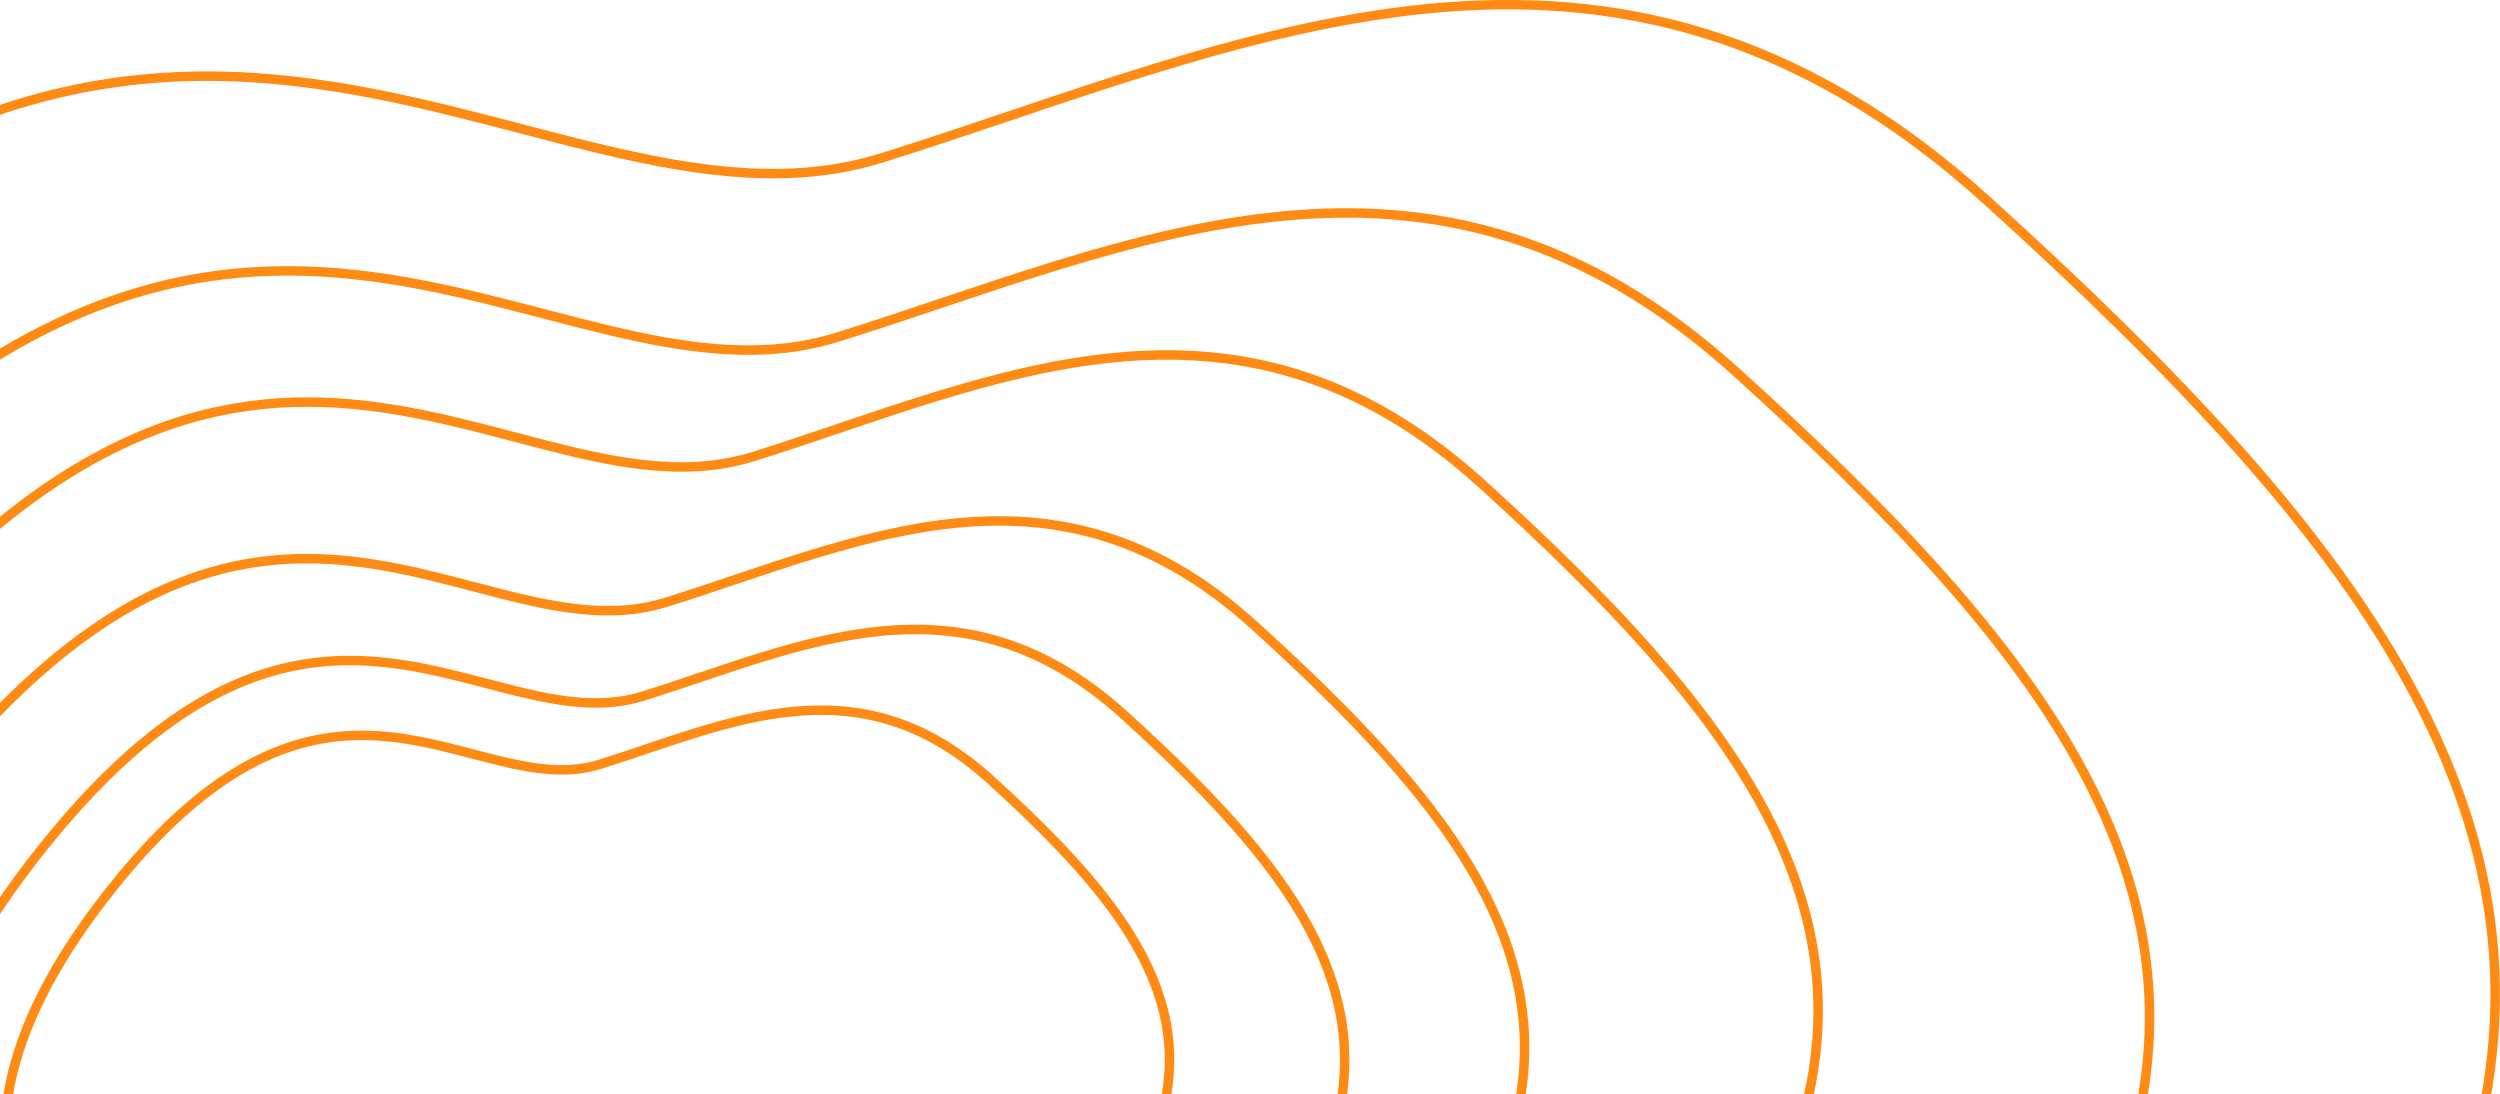
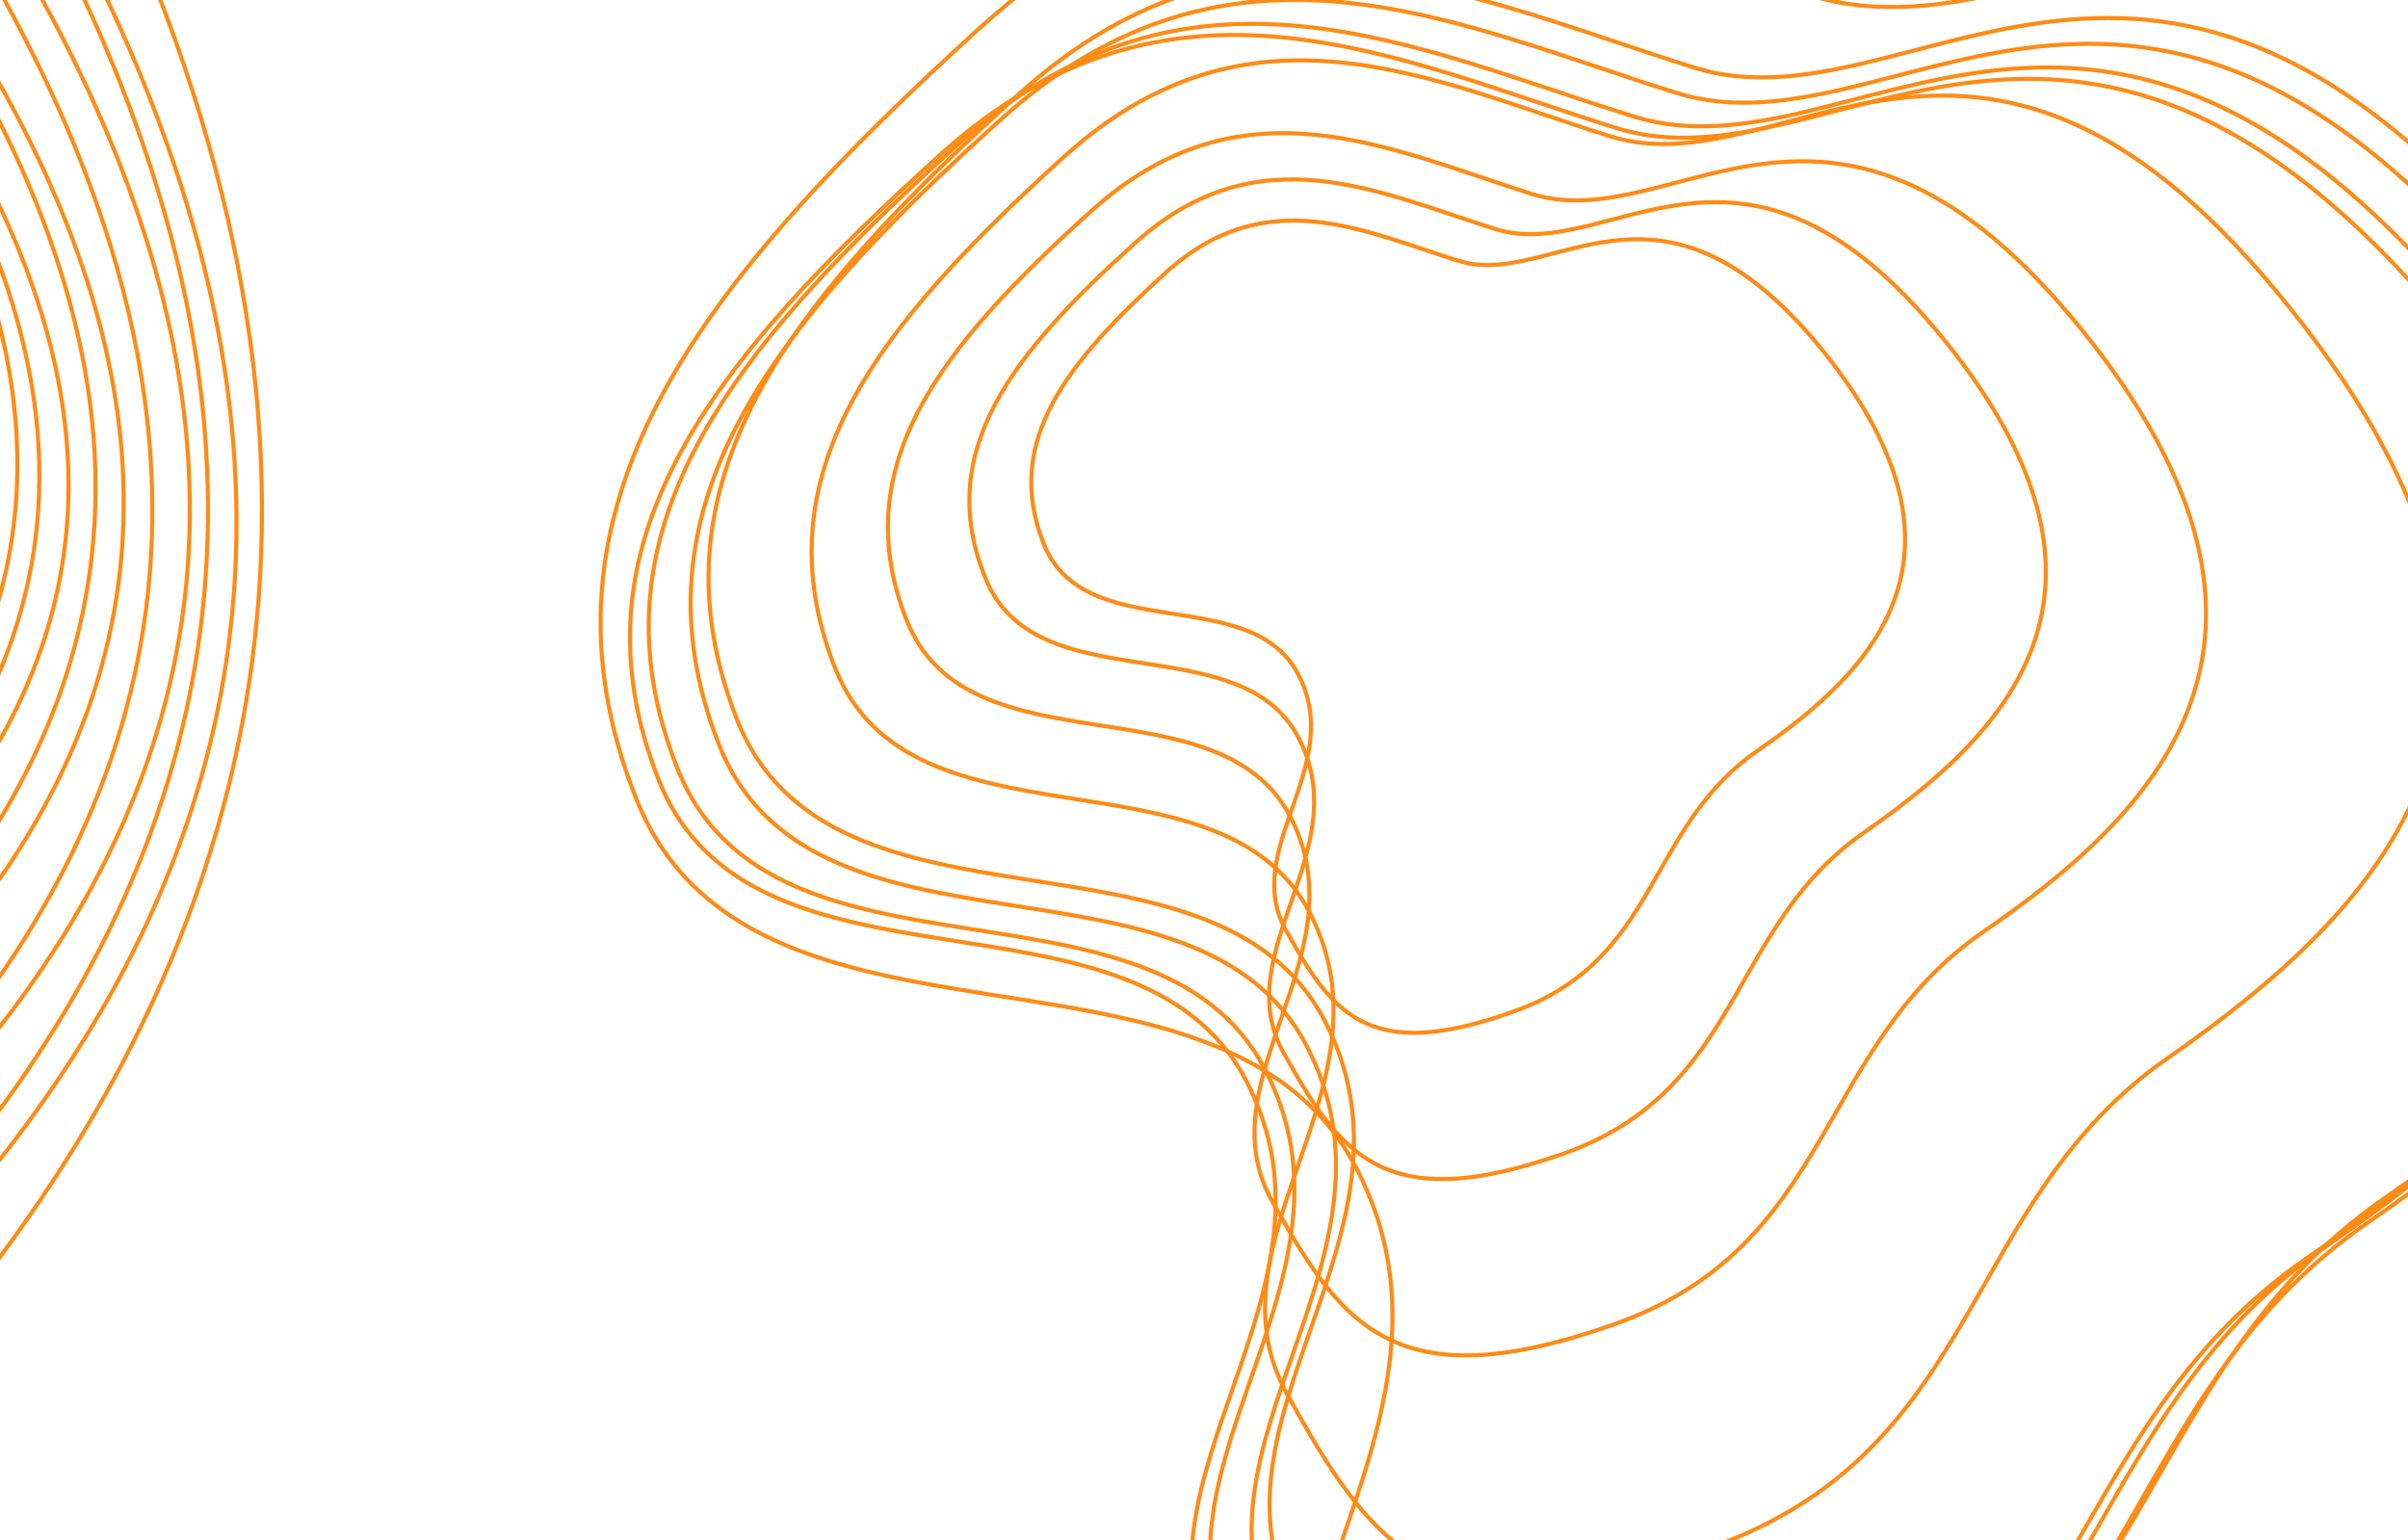
- <svg xmlns="http://www.w3.org/2000/svg" version="1.1" id="Layer_1" x="0px" y="0px" viewBox="0 0 528 231" style="enable-background:new 0 0 528 231;" xml:space="preserve">
+ <svg xmlns="http://www.w3.org/2000/svg" version="1.1" id="Layer_1" x="0px" y="0px" viewBox="0 0 295.3 188.8" style="enable-background:new 0 0 295.3 188.8;" xml:space="preserve">
  <style type="text/css">
- 	.st0{fill:none;stroke:#FF8B14;stroke-width:2;}
+ 	.st0{fill:none;stroke:#FF8B14;stroke-width:0.5;}
</style>
  <g>
-     <path class="st0" d="M186.4,33.3c75.7-23.7,153.5-63.2,233.2,9S549.4,177.7,517,259.5s-164.4,30.9-202.8,104s45.9,139.5,9.6,204.6   c-36.4,65.1-64.3,106.8-181.1,65.4C25.9,592.1,36.7,486.8-52.2,425.2s-184.9-154-53-318.6S110.7,57,186.4,33.3L186.4,33.3z" />
-     <path class="st0" d="M176.9,71.2c61.6-19.2,124.9-51.3,189.7,7.3s105.6,110,79.3,176.4c-26.3,66.4-133.8,25.1-165,84.4   c-31.2,59.4,37.4,113.3,7.8,166.1s-52.3,86.7-147.3,53.1c-95-33.5-86.3-119-158.5-169.1c-72.3-50.1-150.4-125-43.2-258.7   S115.3,90.5,176.9,71.2L176.9,71.2z" />
-     <path class="st0" d="M159.2,96.4c50-15.7,101.3-41.9,153.9,5.9s85.7,89.7,64.3,143.9s-108.5,20.4-133.8,68.9   c-25.3,48.4,30.3,92.4,6.3,135.5s-42.4,70.8-119.5,43.3c-77.1-27.4-70-97.2-128.6-138c-58.6-40.9-122.1-102-35-211.1   C53.8,35.8,109.2,112.1,159.2,96.4L159.2,96.4z" />
-     <path class="st0" d="M140.7,127.2c40.3-12.6,81.7-33.6,124.1,4.8s69.1,72,51.9,115.5s-87.5,16.4-107.9,55.3s24.5,74.1,5.1,108.7   s-34.2,56.8-96.4,34.8s-56.4-78-103.7-110.7s-98.4-81.8-28.2-169.4C55.7,78.5,100.4,139.8,140.7,127.2z" />
-     <path class="st0" d="M135.9,147c32.9-10.3,66.7-27.5,101.4,3.9c34.6,31.4,56.4,58.8,42.4,94.4c-14.1,35.5-71.5,13.4-88.2,45.2   s20,60.6,4.2,88.9s-28,46.4-78.7,28.4c-50.8-18-46.1-63.7-84.7-90.5s-80.4-66.9-23.1-138.5C66.5,107.3,103,157.3,135.9,147   L135.9,147z" />
-     <path class="st0" d="M126.8,161.4c26.7-8.4,54.2-22.3,82.3,3.2s45.8,47.8,34.4,76.6c-11.4,28.9-58,10.9-71.6,36.7   c-13.5,25.8,16.2,49.2,3.4,72.2c-12.8,23-22.7,37.7-63.9,23.1S74,321.4,42.6,299.7c-31.4-21.8-65.3-54.3-18.7-112.4   C70.4,129.1,100.1,169.8,126.8,161.4z" />
+     <path class="st0" d="M-324.3-160.2c-75.7-23.7-153.5-63.2-233.2,9C-637.2-79-687.3-15.8-654.9,66c32.4,81.8,164.4,30.9,202.8,104   c38.4,73.1-45.9,139.5-9.6,204.6c36.4,65.1,64.3,106.8,181.1,65.4c116.8-41.4,106-146.7,194.9-208.3S99.2,77.7-32.7-87   S-248.6-136.5-324.3-160.2L-324.3-160.2z" />
+     <path class="st0" d="M-264.4-118.2c-61.6-19.2-124.9-51.3-189.7,7.3C-518.9-52.4-559.7-1-533.4,65.4c26.3,66.4,133.8,25.1,165,84.4   c31.2,59.4-37.4,113.3-7.8,166.1c29.6,52.8,52.3,86.7,147.3,53.1S-142.6,250-70.4,199.9C1.9,149.9,80.1,74.9-27.2-58.8   S-202.8-99-264.4-118.2z" />
+     <path class="st0" d="M-260.9-116.7c-61.6-19.2-124.9-51.3-189.7,7.3C-515.5-50.8-556.2,0.5-529.9,67c26.3,66.4,133.8,25.1,165,84.4   c31.2,59.4-37.4,113.3-7.8,166.1c29.6,52.8,52.3,86.7,147.3,53.1s86.3-119.1,158.5-169.2C5.4,151.4,83.6,76.5-23.7-57.3   S-199.3-97.5-260.9-116.7z" />
+     <path class="st0" d="M-216.5-84.9c-50-15.7-101.3-41.9-153.9,5.9C-423-31.1-456.1,10.8-434.7,65s108.5,20.4,133.8,68.9   c25.3,48.4-30.3,92.4-6.3,135.5c24,43.1,42.4,70.8,119.5,43.3c77.1-27.4,70-97.2,128.6-138c58.6-40.9,122.1-102,35-211.1   C-111.1-145.5-166.5-69.2-216.5-84.9L-216.5-84.9z" />
+     <path class="st0" d="M-211.9-84.9c-50-15.7-101.3-41.9-153.9,5.9c-52.6,47.8-85.7,89.7-64.3,143.9s108.5,20.4,133.8,68.9   c25.3,48.4-30.3,92.4-6.3,135.5c24,43.1,42.4,70.8,119.5,43.3c77.1-27.4,70-97.2,128.6-138c58.6-40.9,122.1-102,35-211.1   C-106.6-145.5-162-69.2-211.9-84.9L-211.9-84.9z" />
+     <path class="st0" d="M-178-58.6c-40.3-12.6-81.7-33.6-124.1,4.8s-69.1,72-51.9,115.5c17.2,43.5,87.5,16.4,107.9,55.3   c20.4,38.9-24.5,74.1-5.1,108.7s34.2,56.8,96.4,34.8c62.2-22,56.4-78,103.7-110.7S47.5,67.9-22.8-19.7C-93-107.2-137.7-46-178-58.6   L-178-58.6z" />
+     <path class="st0" d="M-174.5-56.7c-40.3-12.6-81.7-33.6-124.1,4.8s-69.1,72-51.9,115.5c17.2,43.5,87.5,16.4,107.9,55.3   c20.4,38.9-24.5,74.1-5.1,108.7s34.2,56.8,96.4,34.8c62.2-22,56.4-78,103.7-110.7S50.9,69.7-19.3-17.8   C-89.5-105.4-134.2-44.1-174.5-56.7L-174.5-56.7z" />
+     <path class="st0" d="M-150.1-38.4c-32.9-10.3-66.7-27.5-101.4,3.9c-34.6,31.4-56.4,58.8-42.4,94.4c14.1,35.5,71.5,13.4,88.2,45.2   c16.7,31.8-20,60.6-4.2,88.9c15.8,28.3,28,46.4,78.7,28.4c50.8-18,46.1-63.7,84.7-90.5C-7.8,105.1,34,65-23.3-6.6   C-80.7-78.2-117.2-28.1-150.1-38.4L-150.1-38.4z" />
+     <path class="st0" d="M-152.8-39.8c-32.9-10.3-66.7-27.5-101.4,3.9c-34.6,31.4-56.4,58.8-42.4,94.4c14.1,35.5,71.5,13.4,88.2,45.2   c16.7,31.8-20,60.6-4.2,88.9c15.8,28.3,28,46.4,78.7,28.4c50.8-18,46.1-63.7,84.7-90.5C-10.5,103.7,31.3,63.6-26-8   C-83.4-79.5-119.9-29.5-152.8-39.8L-152.8-39.8z" />
+     <path class="st0" d="M-146.5-37.2c-32.9-10.3-66.7-27.5-101.4,3.9c-34.6,31.4-56.4,58.8-42.4,94.4c14.1,35.5,71.5,13.4,88.2,45.2   c16.7,31.8-20,60.6-4.2,88.9c15.8,28.3,28,46.4,78.7,28.4c50.8-18,46.1-63.7,84.7-90.5C-4.2,106.2,37.6,66.1-19.8-5.4   C-77.1-77-113.6-26.9-146.5-37.2L-146.5-37.2z" />
+     <path class="st0" d="M-238-32.1c-26.7-8.4-54.2-22.3-82.3,3.2c-28.1,25.5-45.8,47.8-34.4,76.6c11.4,28.9,58,10.9,71.6,36.7   c13.5,25.8-16.2,49.2-3.4,72.2c12.8,23,22.7,37.7,63.9,23.1s37.4-51.8,68.8-73.5c31.4-21.8,65.3-54.3,18.7-112.4   C-181.7-64.4-211.3-23.7-238-32.1L-238-32.1z" />
+   </g>
+   <g>
+     <path class="st0" d="M221.9-0.6c-33-10.3-66.9-27.5-101.6,3.9C85.7,34.7,63.9,62.3,78,97.9c14.1,35.6,71.6,13.4,88.3,45.3   s-20,60.7-4.2,89c15.8,28.3,28,46.5,78.9,28.5c50.9-18,46.2-63.8,84.9-90.7c38.7-26.8,80.5-67,23.1-138.7   C291.5-40.4,254.9,9.7,221.9-0.6L221.9-0.6z" />
+     <path class="st0" d="M207.8,8.3C180.9-0.1,153.3-14,125,11.5C96.7,37,79,59.4,90.4,88.3c11.5,28.9,58.4,10.9,72,36.8   s-16.3,49.3-3.4,72.3c12.9,23,22.8,37.8,64.3,23.1c41.5-14.6,37.6-51.8,69.2-73.6C324,125,358.1,92.4,311.3,34.2   S234.7,16.7,207.8,8.3z" />
+     <path class="st0" d="M205.6,11.4c-26.9-8.4-54.5-22.3-82.8,3.2C94.5,40.1,76.8,62.5,88.2,91.4c11.5,28.9,58.4,10.9,72,36.8   c13.6,25.9-16.3,49.3-3.4,72.3c12.9,23,22.8,37.8,64.3,23.1c41.5-14.6,37.6-51.8,69.2-73.6c31.5-21.8,65.6-54.4,18.8-112.6   S232.5,19.8,205.6,11.4z" />
+     <path class="st0" d="M200.4,14.3C173.6,6,145.9-8,117.7,17.5C89.4,43,71.6,65.4,83.1,94.3c11.5,28.9,58.4,10.9,72,36.8   c13.6,25.9-16.3,49.3-3.4,72.3c12.9,23,22.8,37.8,64.3,23.1c41.5-14.6,37.6-51.8,69.2-73.6c31.5-21.8,65.6-54.4,18.8-112.6   S227.3,22.7,200.4,14.3z" />
+     <path class="st0" d="M198.2,15.7c-26.9-8.4-54.5-22.3-82.8,3.2C87.1,44.4,69.3,66.8,80.8,95.7c11.5,28.9,58.4,10.9,72,36.8   c13.6,25.9-16.3,49.3-3.4,72.3c12.9,23,22.8,37.8,64.3,23.1c41.5-14.6,37.6-51.8,69.2-73.6c31.5-21.8,65.6-54.4,18.8-112.6   S225,24.1,198.2,15.7z" />
+     <path class="st0" d="M197.4,16.7c-21.7-6.8-44.1-18.2-67,2.6c-22.9,20.8-37.3,39-28,62.6s47.2,8.9,58.2,30   c11,21.1-13.2,40.2-2.8,59c10.4,18.8,18.5,30.8,52,18.9c33.5-11.9,30.5-42.3,56-60c25.5-17.8,53.1-44.4,15.2-91.8   C243.2-9.7,219.1,23.5,197.4,16.7z" />
+     <path class="st0" d="M187.9,23.8c-17.5-5.5-35.6-14.6-54.1,2.1c-18.5,16.7-30.1,31.3-22.6,50.2c7.5,18.9,38.1,7.1,47,24   c8.9,16.9-10.6,32.2-2.2,47.2c8.4,15,14.9,24.7,42,15.1c27.1-9.6,24.6-33.9,45.2-48.1c20.6-14.2,42.9-35.5,12.3-73.6   S205.5,29.3,187.9,23.8L187.9,23.8z" />
+     <path class="st0" d="M183.4,28.1c-14.3-4.5-29.1-11.9-44.2,1.7c-15.1,13.6-24.6,25.6-18.4,41c6.1,15.5,31.1,5.8,38.4,19.6   c7.3,13.8-8.7,26.4-1.8,38.7c6.9,12.3,12.2,20.2,34.3,12.4c22.1-7.8,20.1-27.7,36.9-39.4c16.8-11.7,35-29.1,10-60.2   S197.7,32.5,183.4,28.1L183.4,28.1z" />
+     <path class="st0" d="M178.9,32c-11.6-3.6-23.6-9.7-35.9,1.4c-12.2,11.1-20,20.8-15,33.3c5,12.6,25.3,4.7,31.2,16   c5.9,11.2-7.1,21.4-1.5,31.4c5.6,10,9.9,16.4,27.8,10c18-6.3,16.3-22.5,30-32c13.7-9.5,28.4-23.6,8.2-48.9   C203.4,18,190.5,35.6,178.9,32L178.9,32z" />
  </g>
</svg>
